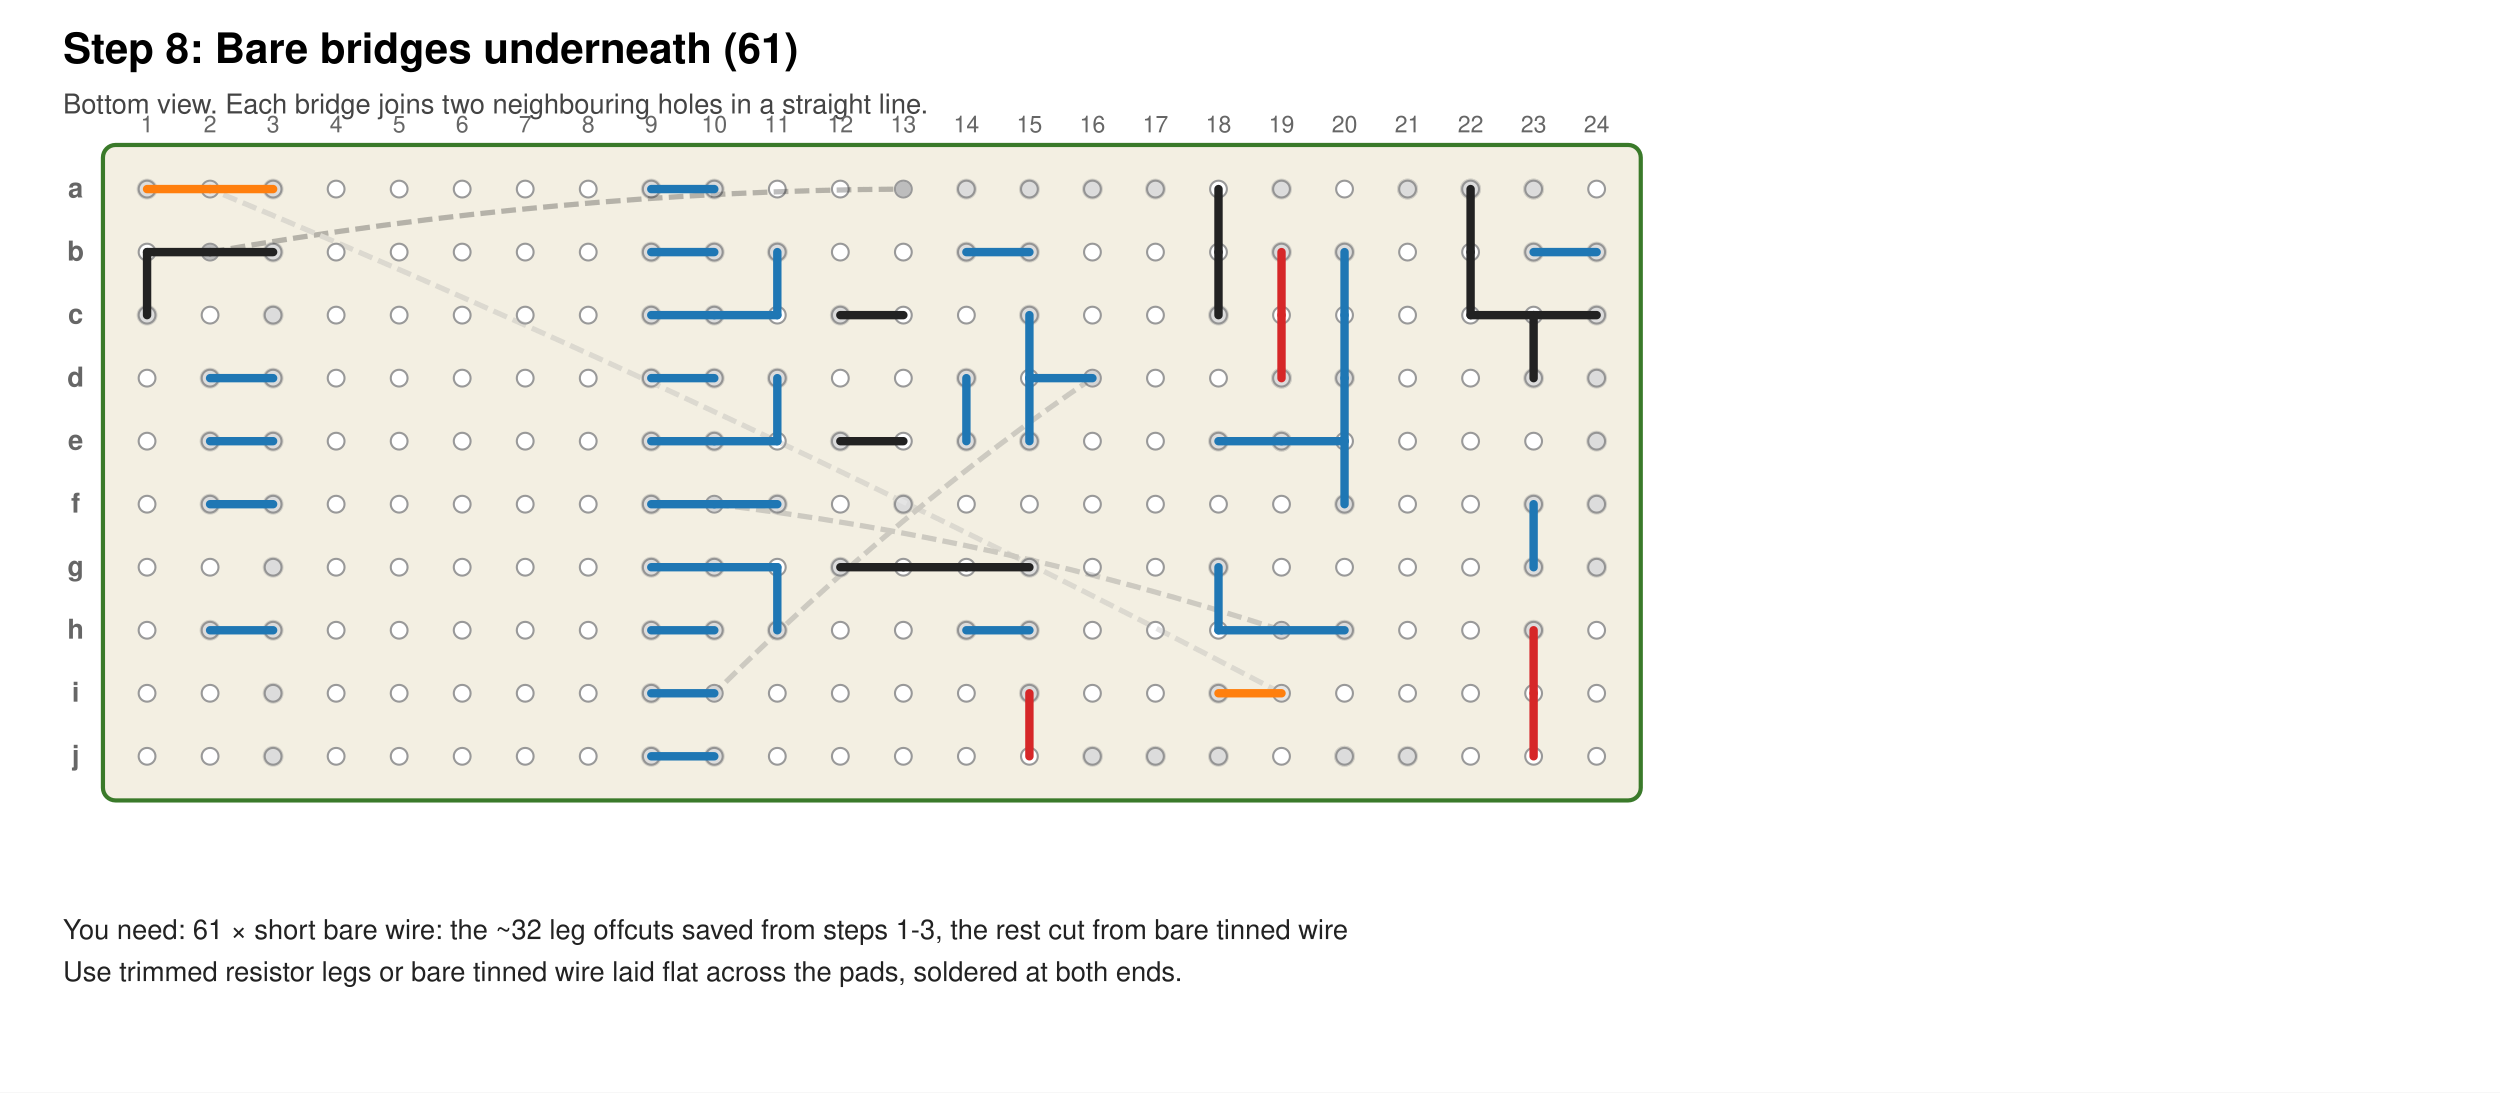
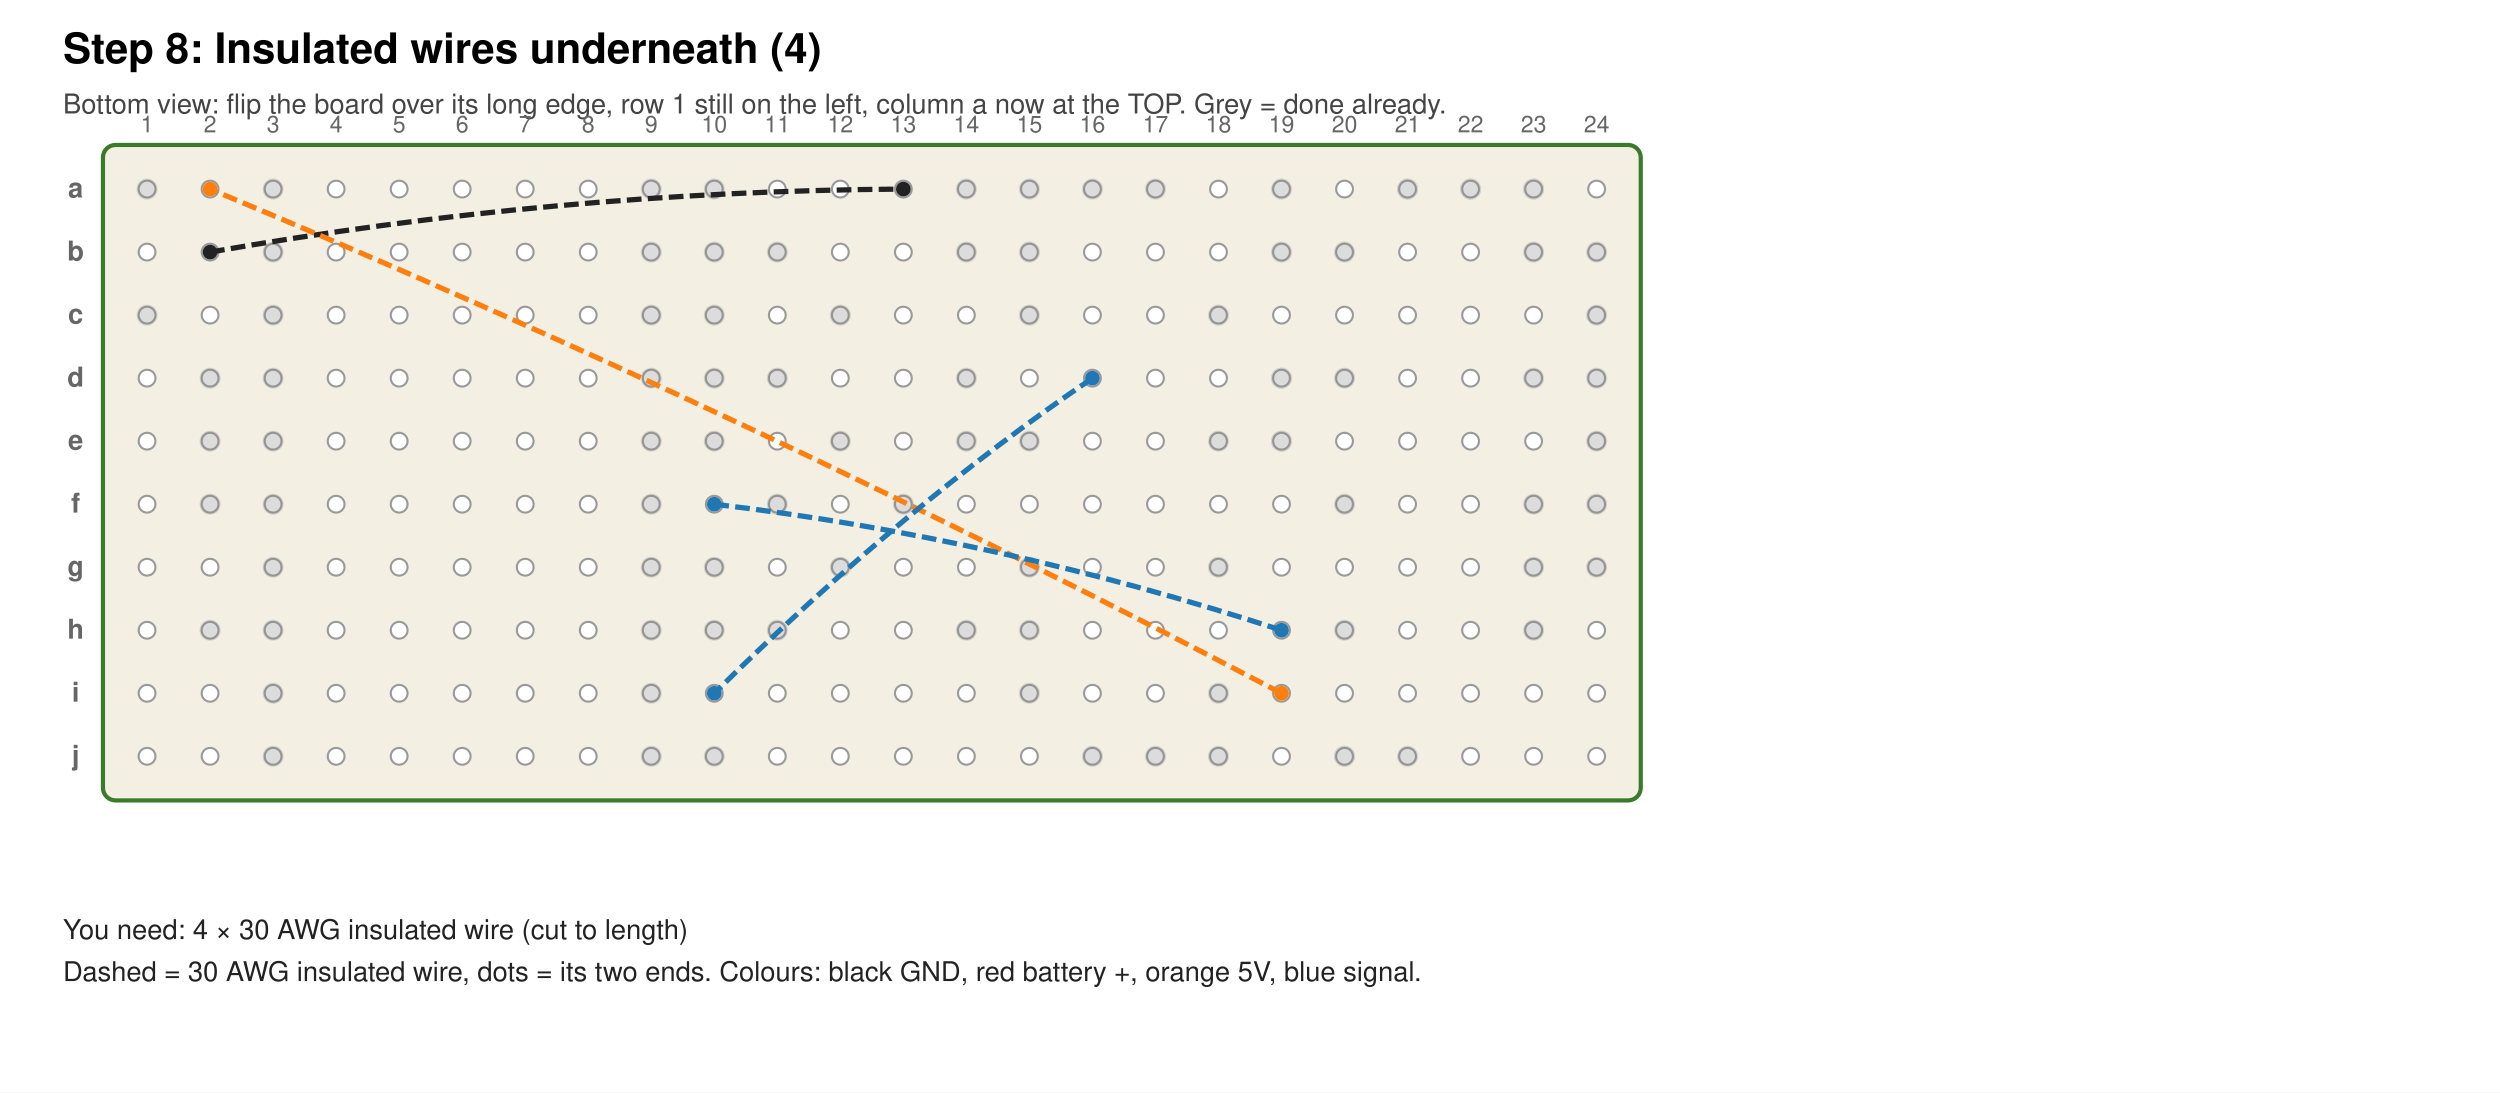
<svg xmlns="http://www.w3.org/2000/svg" width="1190" height="520" font-family="Helvetica,Arial">
  <defs>
    <filter id="mute">
      <feColorMatrix type="saturate" values="0" />
    </filter>
  </defs>
  <rect width="100%" height="100%" fill="#ffffff" />
-   <text x="30" y="30" font-size="20" font-weight="bold">Step 8: Bare bridges underneath (61)</text>
-   <text x="30" y="54" font-size="13" fill="#444">Bottom view. Each bridge joins two neighbouring holes in a straight line.</text>
+   <text x="30" y="30" font-size="20" font-weight="bold">Step 8: Insulated wires underneath (4)</text>
+   <text x="30" y="54" font-size="13" fill="#444">Bottom view: flip the board over its long edge, row 1 still on the left, column a now at the TOP. Grey = done already.</text>
  <rect x="49" y="69" width="732" height="312" rx="6" fill="#f3efe2" stroke="#3a7a2a" stroke-width="2" />
  <text x="70" y="63" font-size="11" fill="#666" text-anchor="middle">1</text>
  <text x="100" y="63" font-size="11" fill="#666" text-anchor="middle">2</text>
  <text x="130" y="63" font-size="11" fill="#666" text-anchor="middle">3</text>
  <text x="160" y="63" font-size="11" fill="#666" text-anchor="middle">4</text>
  <text x="190" y="63" font-size="11" fill="#666" text-anchor="middle">5</text>
  <text x="220" y="63" font-size="11" fill="#666" text-anchor="middle">6</text>
  <text x="250" y="63" font-size="11" fill="#666" text-anchor="middle">7</text>
  <text x="280" y="63" font-size="11" fill="#666" text-anchor="middle">8</text>
  <text x="310" y="63" font-size="11" fill="#666" text-anchor="middle">9</text>
  <text x="340" y="63" font-size="11" fill="#666" text-anchor="middle">10</text>
  <text x="370" y="63" font-size="11" fill="#666" text-anchor="middle">11</text>
  <text x="400" y="63" font-size="11" fill="#666" text-anchor="middle">12</text>
  <text x="430" y="63" font-size="11" fill="#666" text-anchor="middle">13</text>
  <text x="460" y="63" font-size="11" fill="#666" text-anchor="middle">14</text>
  <text x="490" y="63" font-size="11" fill="#666" text-anchor="middle">15</text>
  <text x="520" y="63" font-size="11" fill="#666" text-anchor="middle">16</text>
  <text x="550" y="63" font-size="11" fill="#666" text-anchor="middle">17</text>
  <text x="580" y="63" font-size="11" fill="#666" text-anchor="middle">18</text>
  <text x="610" y="63" font-size="11" fill="#666" text-anchor="middle">19</text>
  <text x="640" y="63" font-size="11" fill="#666" text-anchor="middle">20</text>
  <text x="670" y="63" font-size="11" fill="#666" text-anchor="middle">21</text>
  <text x="700" y="63" font-size="11" fill="#666" text-anchor="middle">22</text>
  <text x="730" y="63" font-size="11" fill="#666" text-anchor="middle">23</text>
  <text x="760" y="63" font-size="11" fill="#666" text-anchor="middle">24</text>
  <text x="36" y="94" font-size="13" font-weight="bold" fill="#666" text-anchor="middle">a</text>
  <text x="36" y="124" font-size="13" font-weight="bold" fill="#666" text-anchor="middle">b</text>
  <text x="36" y="154" font-size="13" font-weight="bold" fill="#666" text-anchor="middle">c</text>
  <text x="36" y="184" font-size="13" font-weight="bold" fill="#666" text-anchor="middle">d</text>
  <text x="36" y="214" font-size="13" font-weight="bold" fill="#666" text-anchor="middle">e</text>
  <text x="36" y="244" font-size="13" font-weight="bold" fill="#666" text-anchor="middle">f</text>
  <text x="36" y="274" font-size="13" font-weight="bold" fill="#666" text-anchor="middle">g</text>
  <text x="36" y="304" font-size="13" font-weight="bold" fill="#666" text-anchor="middle">h</text>
  <text x="36" y="334" font-size="13" font-weight="bold" fill="#666" text-anchor="middle">i</text>
  <text x="36" y="364" font-size="13" font-weight="bold" fill="#666" text-anchor="middle">j</text>
  <circle cx="70" cy="90" r="4" fill="#fff" stroke="#999" />
  <circle cx="70" cy="120" r="4" fill="#fff" stroke="#999" />
  <circle cx="70" cy="150" r="4" fill="#fff" stroke="#999" />
  <circle cx="70" cy="180" r="4" fill="#fff" stroke="#999" />
  <circle cx="70" cy="210" r="4" fill="#fff" stroke="#999" />
  <circle cx="70" cy="240" r="4" fill="#fff" stroke="#999" />
  <circle cx="70" cy="270" r="4" fill="#fff" stroke="#999" />
  <circle cx="70" cy="300" r="4" fill="#fff" stroke="#999" />
  <circle cx="70" cy="330" r="4" fill="#fff" stroke="#999" />
  <circle cx="70" cy="360" r="4" fill="#fff" stroke="#999" />
  <circle cx="100" cy="90" r="4" fill="#fff" stroke="#999" />
  <circle cx="100" cy="120" r="4" fill="#fff" stroke="#999" />
  <circle cx="100" cy="150" r="4" fill="#fff" stroke="#999" />
  <circle cx="100" cy="180" r="4" fill="#fff" stroke="#999" />
  <circle cx="100" cy="210" r="4" fill="#fff" stroke="#999" />
  <circle cx="100" cy="240" r="4" fill="#fff" stroke="#999" />
  <circle cx="100" cy="270" r="4" fill="#fff" stroke="#999" />
  <circle cx="100" cy="300" r="4" fill="#fff" stroke="#999" />
  <circle cx="100" cy="330" r="4" fill="#fff" stroke="#999" />
  <circle cx="100" cy="360" r="4" fill="#fff" stroke="#999" />
  <circle cx="130" cy="90" r="4" fill="#fff" stroke="#999" />
  <circle cx="130" cy="120" r="4" fill="#fff" stroke="#999" />
  <circle cx="130" cy="150" r="4" fill="#fff" stroke="#999" />
  <circle cx="130" cy="180" r="4" fill="#fff" stroke="#999" />
  <circle cx="130" cy="210" r="4" fill="#fff" stroke="#999" />
  <circle cx="130" cy="240" r="4" fill="#fff" stroke="#999" />
  <circle cx="130" cy="270" r="4" fill="#fff" stroke="#999" />
  <circle cx="130" cy="300" r="4" fill="#fff" stroke="#999" />
  <circle cx="130" cy="330" r="4" fill="#fff" stroke="#999" />
  <circle cx="130" cy="360" r="4" fill="#fff" stroke="#999" />
  <circle cx="160" cy="90" r="4" fill="#fff" stroke="#999" />
  <circle cx="160" cy="120" r="4" fill="#fff" stroke="#999" />
  <circle cx="160" cy="150" r="4" fill="#fff" stroke="#999" />
  <circle cx="160" cy="180" r="4" fill="#fff" stroke="#999" />
  <circle cx="160" cy="210" r="4" fill="#fff" stroke="#999" />
  <circle cx="160" cy="240" r="4" fill="#fff" stroke="#999" />
  <circle cx="160" cy="270" r="4" fill="#fff" stroke="#999" />
  <circle cx="160" cy="300" r="4" fill="#fff" stroke="#999" />
  <circle cx="160" cy="330" r="4" fill="#fff" stroke="#999" />
  <circle cx="160" cy="360" r="4" fill="#fff" stroke="#999" />
  <circle cx="190" cy="90" r="4" fill="#fff" stroke="#999" />
  <circle cx="190" cy="120" r="4" fill="#fff" stroke="#999" />
  <circle cx="190" cy="150" r="4" fill="#fff" stroke="#999" />
  <circle cx="190" cy="180" r="4" fill="#fff" stroke="#999" />
  <circle cx="190" cy="210" r="4" fill="#fff" stroke="#999" />
  <circle cx="190" cy="240" r="4" fill="#fff" stroke="#999" />
  <circle cx="190" cy="270" r="4" fill="#fff" stroke="#999" />
  <circle cx="190" cy="300" r="4" fill="#fff" stroke="#999" />
  <circle cx="190" cy="330" r="4" fill="#fff" stroke="#999" />
  <circle cx="190" cy="360" r="4" fill="#fff" stroke="#999" />
  <circle cx="220" cy="90" r="4" fill="#fff" stroke="#999" />
  <circle cx="220" cy="120" r="4" fill="#fff" stroke="#999" />
  <circle cx="220" cy="150" r="4" fill="#fff" stroke="#999" />
  <circle cx="220" cy="180" r="4" fill="#fff" stroke="#999" />
  <circle cx="220" cy="210" r="4" fill="#fff" stroke="#999" />
  <circle cx="220" cy="240" r="4" fill="#fff" stroke="#999" />
  <circle cx="220" cy="270" r="4" fill="#fff" stroke="#999" />
  <circle cx="220" cy="300" r="4" fill="#fff" stroke="#999" />
  <circle cx="220" cy="330" r="4" fill="#fff" stroke="#999" />
  <circle cx="220" cy="360" r="4" fill="#fff" stroke="#999" />
  <circle cx="250" cy="90" r="4" fill="#fff" stroke="#999" />
  <circle cx="250" cy="120" r="4" fill="#fff" stroke="#999" />
  <circle cx="250" cy="150" r="4" fill="#fff" stroke="#999" />
  <circle cx="250" cy="180" r="4" fill="#fff" stroke="#999" />
  <circle cx="250" cy="210" r="4" fill="#fff" stroke="#999" />
  <circle cx="250" cy="240" r="4" fill="#fff" stroke="#999" />
  <circle cx="250" cy="270" r="4" fill="#fff" stroke="#999" />
  <circle cx="250" cy="300" r="4" fill="#fff" stroke="#999" />
  <circle cx="250" cy="330" r="4" fill="#fff" stroke="#999" />
  <circle cx="250" cy="360" r="4" fill="#fff" stroke="#999" />
  <circle cx="280" cy="90" r="4" fill="#fff" stroke="#999" />
  <circle cx="280" cy="120" r="4" fill="#fff" stroke="#999" />
  <circle cx="280" cy="150" r="4" fill="#fff" stroke="#999" />
  <circle cx="280" cy="180" r="4" fill="#fff" stroke="#999" />
  <circle cx="280" cy="210" r="4" fill="#fff" stroke="#999" />
  <circle cx="280" cy="240" r="4" fill="#fff" stroke="#999" />
  <circle cx="280" cy="270" r="4" fill="#fff" stroke="#999" />
  <circle cx="280" cy="300" r="4" fill="#fff" stroke="#999" />
  <circle cx="280" cy="330" r="4" fill="#fff" stroke="#999" />
  <circle cx="280" cy="360" r="4" fill="#fff" stroke="#999" />
  <circle cx="310" cy="90" r="4" fill="#fff" stroke="#999" />
  <circle cx="310" cy="120" r="4" fill="#fff" stroke="#999" />
  <circle cx="310" cy="150" r="4" fill="#fff" stroke="#999" />
  <circle cx="310" cy="180" r="4" fill="#fff" stroke="#999" />
  <circle cx="310" cy="210" r="4" fill="#fff" stroke="#999" />
  <circle cx="310" cy="240" r="4" fill="#fff" stroke="#999" />
  <circle cx="310" cy="270" r="4" fill="#fff" stroke="#999" />
  <circle cx="310" cy="300" r="4" fill="#fff" stroke="#999" />
  <circle cx="310" cy="330" r="4" fill="#fff" stroke="#999" />
  <circle cx="310" cy="360" r="4" fill="#fff" stroke="#999" />
  <circle cx="340" cy="90" r="4" fill="#fff" stroke="#999" />
  <circle cx="340" cy="120" r="4" fill="#fff" stroke="#999" />
  <circle cx="340" cy="150" r="4" fill="#fff" stroke="#999" />
  <circle cx="340" cy="180" r="4" fill="#fff" stroke="#999" />
  <circle cx="340" cy="210" r="4" fill="#fff" stroke="#999" />
  <circle cx="340" cy="240" r="4" fill="#fff" stroke="#999" />
  <circle cx="340" cy="270" r="4" fill="#fff" stroke="#999" />
  <circle cx="340" cy="300" r="4" fill="#fff" stroke="#999" />
  <circle cx="340" cy="330" r="4" fill="#fff" stroke="#999" />
  <circle cx="340" cy="360" r="4" fill="#fff" stroke="#999" />
  <circle cx="370" cy="90" r="4" fill="#fff" stroke="#999" />
  <circle cx="370" cy="120" r="4" fill="#fff" stroke="#999" />
  <circle cx="370" cy="150" r="4" fill="#fff" stroke="#999" />
  <circle cx="370" cy="180" r="4" fill="#fff" stroke="#999" />
  <circle cx="370" cy="210" r="4" fill="#fff" stroke="#999" />
  <circle cx="370" cy="240" r="4" fill="#fff" stroke="#999" />
  <circle cx="370" cy="270" r="4" fill="#fff" stroke="#999" />
  <circle cx="370" cy="300" r="4" fill="#fff" stroke="#999" />
  <circle cx="370" cy="330" r="4" fill="#fff" stroke="#999" />
  <circle cx="370" cy="360" r="4" fill="#fff" stroke="#999" />
  <circle cx="400" cy="90" r="4" fill="#fff" stroke="#999" />
  <circle cx="400" cy="120" r="4" fill="#fff" stroke="#999" />
  <circle cx="400" cy="150" r="4" fill="#fff" stroke="#999" />
  <circle cx="400" cy="180" r="4" fill="#fff" stroke="#999" />
  <circle cx="400" cy="210" r="4" fill="#fff" stroke="#999" />
  <circle cx="400" cy="240" r="4" fill="#fff" stroke="#999" />
  <circle cx="400" cy="270" r="4" fill="#fff" stroke="#999" />
  <circle cx="400" cy="300" r="4" fill="#fff" stroke="#999" />
  <circle cx="400" cy="330" r="4" fill="#fff" stroke="#999" />
  <circle cx="400" cy="360" r="4" fill="#fff" stroke="#999" />
  <circle cx="430" cy="90" r="4" fill="#fff" stroke="#999" />
  <circle cx="430" cy="120" r="4" fill="#fff" stroke="#999" />
  <circle cx="430" cy="150" r="4" fill="#fff" stroke="#999" />
  <circle cx="430" cy="180" r="4" fill="#fff" stroke="#999" />
  <circle cx="430" cy="210" r="4" fill="#fff" stroke="#999" />
  <circle cx="430" cy="240" r="4" fill="#fff" stroke="#999" />
  <circle cx="430" cy="270" r="4" fill="#fff" stroke="#999" />
  <circle cx="430" cy="300" r="4" fill="#fff" stroke="#999" />
  <circle cx="430" cy="330" r="4" fill="#fff" stroke="#999" />
  <circle cx="430" cy="360" r="4" fill="#fff" stroke="#999" />
  <circle cx="460" cy="90" r="4" fill="#fff" stroke="#999" />
  <circle cx="460" cy="120" r="4" fill="#fff" stroke="#999" />
  <circle cx="460" cy="150" r="4" fill="#fff" stroke="#999" />
  <circle cx="460" cy="180" r="4" fill="#fff" stroke="#999" />
  <circle cx="460" cy="210" r="4" fill="#fff" stroke="#999" />
  <circle cx="460" cy="240" r="4" fill="#fff" stroke="#999" />
  <circle cx="460" cy="270" r="4" fill="#fff" stroke="#999" />
  <circle cx="460" cy="300" r="4" fill="#fff" stroke="#999" />
  <circle cx="460" cy="330" r="4" fill="#fff" stroke="#999" />
  <circle cx="460" cy="360" r="4" fill="#fff" stroke="#999" />
  <circle cx="490" cy="90" r="4" fill="#fff" stroke="#999" />
  <circle cx="490" cy="120" r="4" fill="#fff" stroke="#999" />
  <circle cx="490" cy="150" r="4" fill="#fff" stroke="#999" />
  <circle cx="490" cy="180" r="4" fill="#fff" stroke="#999" />
  <circle cx="490" cy="210" r="4" fill="#fff" stroke="#999" />
  <circle cx="490" cy="240" r="4" fill="#fff" stroke="#999" />
  <circle cx="490" cy="270" r="4" fill="#fff" stroke="#999" />
  <circle cx="490" cy="300" r="4" fill="#fff" stroke="#999" />
  <circle cx="490" cy="330" r="4" fill="#fff" stroke="#999" />
  <circle cx="490" cy="360" r="4" fill="#fff" stroke="#999" />
  <circle cx="520" cy="90" r="4" fill="#fff" stroke="#999" />
  <circle cx="520" cy="120" r="4" fill="#fff" stroke="#999" />
  <circle cx="520" cy="150" r="4" fill="#fff" stroke="#999" />
  <circle cx="520" cy="180" r="4" fill="#fff" stroke="#999" />
  <circle cx="520" cy="210" r="4" fill="#fff" stroke="#999" />
  <circle cx="520" cy="240" r="4" fill="#fff" stroke="#999" />
  <circle cx="520" cy="270" r="4" fill="#fff" stroke="#999" />
  <circle cx="520" cy="300" r="4" fill="#fff" stroke="#999" />
  <circle cx="520" cy="330" r="4" fill="#fff" stroke="#999" />
  <circle cx="520" cy="360" r="4" fill="#fff" stroke="#999" />
  <circle cx="550" cy="90" r="4" fill="#fff" stroke="#999" />
  <circle cx="550" cy="120" r="4" fill="#fff" stroke="#999" />
  <circle cx="550" cy="150" r="4" fill="#fff" stroke="#999" />
  <circle cx="550" cy="180" r="4" fill="#fff" stroke="#999" />
  <circle cx="550" cy="210" r="4" fill="#fff" stroke="#999" />
  <circle cx="550" cy="240" r="4" fill="#fff" stroke="#999" />
  <circle cx="550" cy="270" r="4" fill="#fff" stroke="#999" />
  <circle cx="550" cy="300" r="4" fill="#fff" stroke="#999" />
  <circle cx="550" cy="330" r="4" fill="#fff" stroke="#999" />
  <circle cx="550" cy="360" r="4" fill="#fff" stroke="#999" />
  <circle cx="580" cy="90" r="4" fill="#fff" stroke="#999" />
  <circle cx="580" cy="120" r="4" fill="#fff" stroke="#999" />
  <circle cx="580" cy="150" r="4" fill="#fff" stroke="#999" />
  <circle cx="580" cy="180" r="4" fill="#fff" stroke="#999" />
  <circle cx="580" cy="210" r="4" fill="#fff" stroke="#999" />
  <circle cx="580" cy="240" r="4" fill="#fff" stroke="#999" />
  <circle cx="580" cy="270" r="4" fill="#fff" stroke="#999" />
  <circle cx="580" cy="300" r="4" fill="#fff" stroke="#999" />
  <circle cx="580" cy="330" r="4" fill="#fff" stroke="#999" />
  <circle cx="580" cy="360" r="4" fill="#fff" stroke="#999" />
  <circle cx="610" cy="90" r="4" fill="#fff" stroke="#999" />
  <circle cx="610" cy="120" r="4" fill="#fff" stroke="#999" />
  <circle cx="610" cy="150" r="4" fill="#fff" stroke="#999" />
  <circle cx="610" cy="180" r="4" fill="#fff" stroke="#999" />
  <circle cx="610" cy="210" r="4" fill="#fff" stroke="#999" />
  <circle cx="610" cy="240" r="4" fill="#fff" stroke="#999" />
  <circle cx="610" cy="270" r="4" fill="#fff" stroke="#999" />
  <circle cx="610" cy="300" r="4" fill="#fff" stroke="#999" />
  <circle cx="610" cy="330" r="4" fill="#fff" stroke="#999" />
  <circle cx="610" cy="360" r="4" fill="#fff" stroke="#999" />
  <circle cx="640" cy="90" r="4" fill="#fff" stroke="#999" />
  <circle cx="640" cy="120" r="4" fill="#fff" stroke="#999" />
  <circle cx="640" cy="150" r="4" fill="#fff" stroke="#999" />
  <circle cx="640" cy="180" r="4" fill="#fff" stroke="#999" />
  <circle cx="640" cy="210" r="4" fill="#fff" stroke="#999" />
  <circle cx="640" cy="240" r="4" fill="#fff" stroke="#999" />
  <circle cx="640" cy="270" r="4" fill="#fff" stroke="#999" />
  <circle cx="640" cy="300" r="4" fill="#fff" stroke="#999" />
  <circle cx="640" cy="330" r="4" fill="#fff" stroke="#999" />
  <circle cx="640" cy="360" r="4" fill="#fff" stroke="#999" />
  <circle cx="670" cy="90" r="4" fill="#fff" stroke="#999" />
  <circle cx="670" cy="120" r="4" fill="#fff" stroke="#999" />
  <circle cx="670" cy="150" r="4" fill="#fff" stroke="#999" />
  <circle cx="670" cy="180" r="4" fill="#fff" stroke="#999" />
  <circle cx="670" cy="210" r="4" fill="#fff" stroke="#999" />
  <circle cx="670" cy="240" r="4" fill="#fff" stroke="#999" />
  <circle cx="670" cy="270" r="4" fill="#fff" stroke="#999" />
  <circle cx="670" cy="300" r="4" fill="#fff" stroke="#999" />
  <circle cx="670" cy="330" r="4" fill="#fff" stroke="#999" />
  <circle cx="670" cy="360" r="4" fill="#fff" stroke="#999" />
  <circle cx="700" cy="90" r="4" fill="#fff" stroke="#999" />
  <circle cx="700" cy="120" r="4" fill="#fff" stroke="#999" />
  <circle cx="700" cy="150" r="4" fill="#fff" stroke="#999" />
  <circle cx="700" cy="180" r="4" fill="#fff" stroke="#999" />
  <circle cx="700" cy="210" r="4" fill="#fff" stroke="#999" />
  <circle cx="700" cy="240" r="4" fill="#fff" stroke="#999" />
  <circle cx="700" cy="270" r="4" fill="#fff" stroke="#999" />
  <circle cx="700" cy="300" r="4" fill="#fff" stroke="#999" />
  <circle cx="700" cy="330" r="4" fill="#fff" stroke="#999" />
  <circle cx="700" cy="360" r="4" fill="#fff" stroke="#999" />
  <circle cx="730" cy="90" r="4" fill="#fff" stroke="#999" />
  <circle cx="730" cy="120" r="4" fill="#fff" stroke="#999" />
  <circle cx="730" cy="150" r="4" fill="#fff" stroke="#999" />
  <circle cx="730" cy="180" r="4" fill="#fff" stroke="#999" />
  <circle cx="730" cy="210" r="4" fill="#fff" stroke="#999" />
  <circle cx="730" cy="240" r="4" fill="#fff" stroke="#999" />
  <circle cx="730" cy="270" r="4" fill="#fff" stroke="#999" />
  <circle cx="730" cy="300" r="4" fill="#fff" stroke="#999" />
  <circle cx="730" cy="330" r="4" fill="#fff" stroke="#999" />
  <circle cx="730" cy="360" r="4" fill="#fff" stroke="#999" />
  <circle cx="760" cy="90" r="4" fill="#fff" stroke="#999" />
  <circle cx="760" cy="120" r="4" fill="#fff" stroke="#999" />
  <circle cx="760" cy="150" r="4" fill="#fff" stroke="#999" />
  <circle cx="760" cy="180" r="4" fill="#fff" stroke="#999" />
  <circle cx="760" cy="210" r="4" fill="#fff" stroke="#999" />
  <circle cx="760" cy="240" r="4" fill="#fff" stroke="#999" />
  <circle cx="760" cy="270" r="4" fill="#fff" stroke="#999" />
  <circle cx="760" cy="300" r="4" fill="#fff" stroke="#999" />
  <circle cx="760" cy="330" r="4" fill="#fff" stroke="#999" />
  <circle cx="760" cy="360" r="4" fill="#fff" stroke="#999" />
  <g filter="url(#mute)" opacity="0.3">
    <circle cx="130" cy="90" r="5" fill="#8a8a8a" />
    <circle cx="130" cy="120" r="5" fill="#8a8a8a" />
    <circle cx="130" cy="150" r="5" fill="#8a8a8a" />
    <circle cx="130" cy="180" r="5" fill="#8a8a8a" />
    <circle cx="130" cy="210" r="5" fill="#8a8a8a" />
    <circle cx="130" cy="240" r="5" fill="#8a8a8a" />
    <circle cx="130" cy="270" r="5" fill="#8a8a8a" />
    <circle cx="130" cy="300" r="5" fill="#8a8a8a" />
    <circle cx="130" cy="330" r="5" fill="#8a8a8a" />
    <circle cx="130" cy="360" r="5" fill="#8a8a8a" />
    <circle cx="310" cy="90" r="5" fill="#8a8a8a" />
    <circle cx="310" cy="120" r="5" fill="#8a8a8a" />
    <circle cx="310" cy="150" r="5" fill="#8a8a8a" />
    <circle cx="310" cy="180" r="5" fill="#8a8a8a" />
    <circle cx="310" cy="210" r="5" fill="#8a8a8a" />
    <circle cx="310" cy="240" r="5" fill="#8a8a8a" />
    <circle cx="310" cy="270" r="5" fill="#8a8a8a" />
    <circle cx="310" cy="300" r="5" fill="#8a8a8a" />
    <circle cx="310" cy="330" r="5" fill="#8a8a8a" />
    <circle cx="310" cy="360" r="5" fill="#8a8a8a" />
    <circle cx="70" cy="90" r="5" fill="#8a8a8a" />
    <circle cx="70" cy="150" r="5" fill="#8a8a8a" />
    <circle cx="340" cy="150" r="5" fill="#8a8a8a" />
    <circle cx="400" cy="150" r="5" fill="#8a8a8a" />
    <circle cx="370" cy="120" r="5" fill="#8a8a8a" />
    <circle cx="460" cy="120" r="5" fill="#8a8a8a" />
    <circle cx="340" cy="210" r="5" fill="#8a8a8a" />
    <circle cx="400" cy="210" r="5" fill="#8a8a8a" />
    <circle cx="370" cy="180" r="5" fill="#8a8a8a" />
    <circle cx="460" cy="180" r="5" fill="#8a8a8a" />
    <circle cx="340" cy="270" r="5" fill="#8a8a8a" />
    <circle cx="400" cy="270" r="5" fill="#8a8a8a" />
    <circle cx="370" cy="300" r="5" fill="#8a8a8a" />
    <circle cx="460" cy="300" r="5" fill="#8a8a8a" />
    <circle cx="370" cy="240" r="5" fill="#8a8a8a" />
    <circle cx="430" cy="240" r="5" fill="#8a8a8a" />
    <circle cx="490" cy="150" r="5" fill="#8a8a8a" />
    <circle cx="580" cy="150" r="5" fill="#8a8a8a" />
    <circle cx="490" cy="210" r="5" fill="#8a8a8a" />
    <circle cx="580" cy="210" r="5" fill="#8a8a8a" />
    <circle cx="490" cy="270" r="5" fill="#8a8a8a" />
    <circle cx="580" cy="270" r="5" fill="#8a8a8a" />
    <circle cx="490" cy="330" r="5" fill="#8a8a8a" />
    <circle cx="580" cy="330" r="5" fill="#8a8a8a" />
    <circle cx="730" cy="120" r="5" fill="#8a8a8a" />
    <circle cx="640" cy="120" r="5" fill="#8a8a8a" />
    <circle cx="640" cy="180" r="5" fill="#8a8a8a" />
    <circle cx="730" cy="180" r="5" fill="#8a8a8a" />
    <circle cx="730" cy="240" r="5" fill="#8a8a8a" />
    <circle cx="640" cy="240" r="5" fill="#8a8a8a" />
    <circle cx="730" cy="300" r="5" fill="#8a8a8a" />
    <circle cx="640" cy="300" r="5" fill="#8a8a8a" />
    <circle cx="610" cy="90" r="5" fill="#8a8a8a" />
    <circle cx="610" cy="120" r="5" fill="#8a8a8a" />
    <circle cx="610" cy="180" r="5" fill="#8a8a8a" />
    <circle cx="610" cy="210" r="5" fill="#8a8a8a" />
    <circle cx="640" cy="360" r="5" fill="#8a8a8a" />
    <circle cx="670" cy="360" r="5" fill="#8a8a8a" />
    <circle cx="670" cy="90" r="5" fill="#8a8a8a" />
    <circle cx="700" cy="90" r="5" fill="#8a8a8a" />
    <circle cx="730" cy="90" r="5" fill="#8a8a8a" />
    <circle cx="760" cy="120" r="5" fill="#8a8a8a" />
    <circle cx="760" cy="150" r="5" fill="#8a8a8a" />
    <circle cx="760" cy="180" r="5" fill="#8a8a8a" />
    <circle cx="760" cy="210" r="5" fill="#8a8a8a" />
    <circle cx="760" cy="240" r="5" fill="#8a8a8a" />
    <circle cx="760" cy="270" r="5" fill="#8a8a8a" />
    <circle cx="730" cy="270" r="5" fill="#8a8a8a" />
    <circle cx="550" cy="90" r="5" fill="#8a8a8a" />
    <circle cx="340" cy="90" r="5" fill="#8a8a8a" />
    <circle cx="340" cy="120" r="5" fill="#8a8a8a" />
    <circle cx="100" cy="240" r="5" fill="#8a8a8a" />
    <circle cx="100" cy="210" r="5" fill="#8a8a8a" />
    <circle cx="100" cy="180" r="5" fill="#8a8a8a" />
    <circle cx="100" cy="300" r="5" fill="#8a8a8a" />
    <circle cx="340" cy="180" r="5" fill="#8a8a8a" />
    <circle cx="340" cy="300" r="5" fill="#8a8a8a" />
    <circle cx="340" cy="360" r="5" fill="#8a8a8a" />
    <circle cx="490" cy="120" r="5" fill="#8a8a8a" />
    <circle cx="460" cy="210" r="5" fill="#8a8a8a" />
    <circle cx="490" cy="300" r="5" fill="#8a8a8a" />
    <circle cx="520" cy="360" r="5" fill="#8a8a8a" />
    <circle cx="550" cy="360" r="5" fill="#8a8a8a" />
    <circle cx="580" cy="360" r="5" fill="#8a8a8a" />
    <circle cx="460" cy="90" r="5" fill="#8a8a8a" />
    <circle cx="490" cy="90" r="5" fill="#8a8a8a" />
    <circle cx="520" cy="90" r="5" fill="#8a8a8a" />
    <circle cx="610" cy="210" r="5" fill="#8a8a8a" />
    <circle cx="670" cy="90" r="5" fill="#8a8a8a" />
    <circle cx="610" cy="180" r="5" fill="#8a8a8a" />
    <circle cx="700" cy="90" r="5" fill="#8a8a8a" />
    <circle cx="640" cy="360" r="5" fill="#8a8a8a" />
    <circle cx="730" cy="90" r="5" fill="#8a8a8a" />
-     <path d="M100 120 Q265 91 430 90" fill="none" stroke="#222222" stroke-width="2.5" stroke-dasharray="7,3" />
-     <circle cx="100" cy="120" r="3.5" fill="#222222" />
-     <circle cx="430" cy="90" r="3.5" fill="#222222" />
-     <path d="M610 330 Q355 196 100 90" fill="none" stroke="#ff7f0e" stroke-width="2.5" stroke-dasharray="7,3" />
-     <circle cx="610" cy="330" r="3.5" fill="#ff7f0e" />
-     <circle cx="100" cy="90" r="3.5" fill="#ff7f0e" />
-     <path d="M610 300 Q475 256 340 240" fill="none" stroke="#1f77b4" stroke-width="2.5" stroke-dasharray="7,3" />
-     <circle cx="610" cy="300" r="3.5" fill="#1f77b4" />
-     <circle cx="340" cy="240" r="3.5" fill="#1f77b4" />
-     <path d="M520 180 Q430 241 340 330" fill="none" stroke="#1f77b4" stroke-width="2.5" stroke-dasharray="7,3" />
-     <circle cx="520" cy="180" r="3.5" fill="#1f77b4" />
-     <circle cx="340" cy="330" r="3.5" fill="#1f77b4" />
  </g>
-   <line x1="130" y1="90" x2="100" y2="90" stroke="#ff7f0e" stroke-width="4" stroke-linecap="round" />
-   <line x1="100" y1="90" x2="70" y2="90" stroke="#ff7f0e" stroke-width="4" stroke-linecap="round" />
-   <line x1="130" y1="120" x2="100" y2="120" stroke="#222222" stroke-width="4" stroke-linecap="round" />
-   <line x1="100" y1="120" x2="70" y2="120" stroke="#222222" stroke-width="4" stroke-linecap="round" />
-   <line x1="70" y1="120" x2="70" y2="150" stroke="#222222" stroke-width="4" stroke-linecap="round" />
-   <line x1="130" y1="180" x2="100" y2="180" stroke="#1f77b4" stroke-width="4" stroke-linecap="round" />
-   <line x1="130" y1="210" x2="100" y2="210" stroke="#1f77b4" stroke-width="4" stroke-linecap="round" />
-   <line x1="130" y1="240" x2="100" y2="240" stroke="#1f77b4" stroke-width="4" stroke-linecap="round" />
-   <line x1="130" y1="300" x2="100" y2="300" stroke="#1f77b4" stroke-width="4" stroke-linecap="round" />
-   <line x1="310" y1="90" x2="340" y2="90" stroke="#1f77b4" stroke-width="4" stroke-linecap="round" />
-   <line x1="310" y1="120" x2="340" y2="120" stroke="#1f77b4" stroke-width="4" stroke-linecap="round" />
-   <line x1="310" y1="180" x2="340" y2="180" stroke="#1f77b4" stroke-width="4" stroke-linecap="round" />
-   <line x1="310" y1="300" x2="340" y2="300" stroke="#1f77b4" stroke-width="4" stroke-linecap="round" />
-   <line x1="310" y1="360" x2="340" y2="360" stroke="#1f77b4" stroke-width="4" stroke-linecap="round" />
-   <line x1="310" y1="150" x2="340" y2="150" stroke="#1f77b4" stroke-width="4" stroke-linecap="round" />
-   <line x1="340" y1="150" x2="370" y2="150" stroke="#1f77b4" stroke-width="4" stroke-linecap="round" />
-   <line x1="370" y1="150" x2="370" y2="120" stroke="#1f77b4" stroke-width="4" stroke-linecap="round" />
-   <line x1="460" y1="120" x2="490" y2="120" stroke="#1f77b4" stroke-width="4" stroke-linecap="round" />
-   <line x1="400" y1="150" x2="430" y2="150" stroke="#222222" stroke-width="4" stroke-linecap="round" />
-   <line x1="310" y1="210" x2="340" y2="210" stroke="#1f77b4" stroke-width="4" stroke-linecap="round" />
-   <line x1="340" y1="210" x2="370" y2="210" stroke="#1f77b4" stroke-width="4" stroke-linecap="round" />
-   <line x1="370" y1="210" x2="370" y2="180" stroke="#1f77b4" stroke-width="4" stroke-linecap="round" />
-   <line x1="460" y1="180" x2="460" y2="210" stroke="#1f77b4" stroke-width="4" stroke-linecap="round" />
-   <line x1="400" y1="210" x2="430" y2="210" stroke="#222222" stroke-width="4" stroke-linecap="round" />
-   <line x1="310" y1="270" x2="340" y2="270" stroke="#1f77b4" stroke-width="4" stroke-linecap="round" />
-   <line x1="340" y1="270" x2="370" y2="270" stroke="#1f77b4" stroke-width="4" stroke-linecap="round" />
-   <line x1="370" y1="270" x2="370" y2="300" stroke="#1f77b4" stroke-width="4" stroke-linecap="round" />
-   <line x1="460" y1="300" x2="490" y2="300" stroke="#1f77b4" stroke-width="4" stroke-linecap="round" />
-   <line x1="400" y1="270" x2="430" y2="270" stroke="#222222" stroke-width="4" stroke-linecap="round" />
-   <line x1="310" y1="240" x2="340" y2="240" stroke="#1f77b4" stroke-width="4" stroke-linecap="round" />
-   <line x1="340" y1="240" x2="370" y2="240" stroke="#1f77b4" stroke-width="4" stroke-linecap="round" />
-   <line x1="310" y1="330" x2="340" y2="330" stroke="#1f77b4" stroke-width="4" stroke-linecap="round" />
-   <line x1="490" y1="330" x2="490" y2="360" stroke="#d62728" stroke-width="4" stroke-linecap="round" />
-   <line x1="580" y1="330" x2="610" y2="330" stroke="#ff7f0e" stroke-width="4" stroke-linecap="round" />
-   <line x1="730" y1="300" x2="730" y2="330" stroke="#d62728" stroke-width="4" stroke-linecap="round" />
-   <line x1="730" y1="330" x2="730" y2="360" stroke="#d62728" stroke-width="4" stroke-linecap="round" />
-   <line x1="490" y1="270" x2="460" y2="270" stroke="#222222" stroke-width="4" stroke-linecap="round" />
-   <line x1="460" y1="270" x2="430" y2="270" stroke="#222222" stroke-width="4" stroke-linecap="round" />
-   <line x1="580" y1="270" x2="580" y2="300" stroke="#1f77b4" stroke-width="4" stroke-linecap="round" />
-   <line x1="580" y1="300" x2="610" y2="300" stroke="#1f77b4" stroke-width="4" stroke-linecap="round" />
-   <line x1="610" y1="300" x2="640" y2="300" stroke="#1f77b4" stroke-width="4" stroke-linecap="round" />
-   <line x1="580" y1="210" x2="610" y2="210" stroke="#1f77b4" stroke-width="4" stroke-linecap="round" />
-   <line x1="610" y1="210" x2="640" y2="210" stroke="#1f77b4" stroke-width="4" stroke-linecap="round" />
-   <line x1="490" y1="210" x2="490" y2="180" stroke="#1f77b4" stroke-width="4" stroke-linecap="round" />
-   <line x1="490" y1="180" x2="490" y2="150" stroke="#1f77b4" stroke-width="4" stroke-linecap="round" />
-   <line x1="490" y1="180" x2="520" y2="180" stroke="#1f77b4" stroke-width="4" stroke-linecap="round" />
-   <line x1="580" y1="150" x2="580" y2="120" stroke="#222222" stroke-width="4" stroke-linecap="round" />
-   <line x1="580" y1="120" x2="580" y2="90" stroke="#222222" stroke-width="4" stroke-linecap="round" />
-   <line x1="640" y1="120" x2="640" y2="150" stroke="#1f77b4" stroke-width="4" stroke-linecap="round" />
-   <line x1="640" y1="150" x2="640" y2="180" stroke="#1f77b4" stroke-width="4" stroke-linecap="round" />
-   <line x1="640" y1="180" x2="640" y2="210" stroke="#1f77b4" stroke-width="4" stroke-linecap="round" />
-   <line x1="640" y1="210" x2="640" y2="240" stroke="#1f77b4" stroke-width="4" stroke-linecap="round" />
-   <line x1="760" y1="120" x2="730" y2="120" stroke="#1f77b4" stroke-width="4" stroke-linecap="round" />
-   <line x1="730" y1="240" x2="730" y2="270" stroke="#1f77b4" stroke-width="4" stroke-linecap="round" />
-   <line x1="760" y1="150" x2="730" y2="150" stroke="#222222" stroke-width="4" stroke-linecap="round" />
-   <line x1="730" y1="150" x2="730" y2="180" stroke="#222222" stroke-width="4" stroke-linecap="round" />
-   <line x1="730" y1="150" x2="700" y2="150" stroke="#222222" stroke-width="4" stroke-linecap="round" />
-   <line x1="700" y1="150" x2="700" y2="120" stroke="#222222" stroke-width="4" stroke-linecap="round" />
-   <line x1="700" y1="120" x2="700" y2="90" stroke="#222222" stroke-width="4" stroke-linecap="round" />
-   <line x1="610" y1="120" x2="610" y2="150" stroke="#d62728" stroke-width="4" stroke-linecap="round" />
-   <line x1="610" y1="150" x2="610" y2="180" stroke="#d62728" stroke-width="4" stroke-linecap="round" />
-   <text x="30" y="447" font-size="13" fill="#222">You need: 61 × short bare wire: the ~32 leg offcuts saved from steps 1-3, the rest cut from bare tinned wire</text>
-   <text x="30" y="467" font-size="13" fill="#222">Use trimmed resistor legs or bare tinned wire laid flat across the pads, soldered at both ends.</text>
+   <path d="M100 120 Q265 91 430 90" fill="none" stroke="#222222" stroke-width="2.5" stroke-dasharray="7,3" />
+   <circle cx="100" cy="120" r="3.5" fill="#222222" />
+   <circle cx="430" cy="90" r="3.5" fill="#222222" />
+   <path d="M610 330 Q355 196 100 90" fill="none" stroke="#ff7f0e" stroke-width="2.5" stroke-dasharray="7,3" />
+   <circle cx="610" cy="330" r="3.5" fill="#ff7f0e" />
+   <circle cx="100" cy="90" r="3.5" fill="#ff7f0e" />
+   <path d="M610 300 Q475 256 340 240" fill="none" stroke="#1f77b4" stroke-width="2.5" stroke-dasharray="7,3" />
+   <circle cx="610" cy="300" r="3.5" fill="#1f77b4" />
+   <circle cx="340" cy="240" r="3.5" fill="#1f77b4" />
+   <path d="M520 180 Q430 241 340 330" fill="none" stroke="#1f77b4" stroke-width="2.5" stroke-dasharray="7,3" />
+   <circle cx="520" cy="180" r="3.5" fill="#1f77b4" />
+   <circle cx="340" cy="330" r="3.5" fill="#1f77b4" />
+   <text x="30" y="447" font-size="13" fill="#222">You need: 4 × 30 AWG insulated wire (cut to length)</text>
+   <text x="30" y="467" font-size="13" fill="#222">Dashed = 30 AWG insulated wire, dots = its two ends. Colours: black GND, red battery +, orange 5V, blue signal.</text>
</svg>
